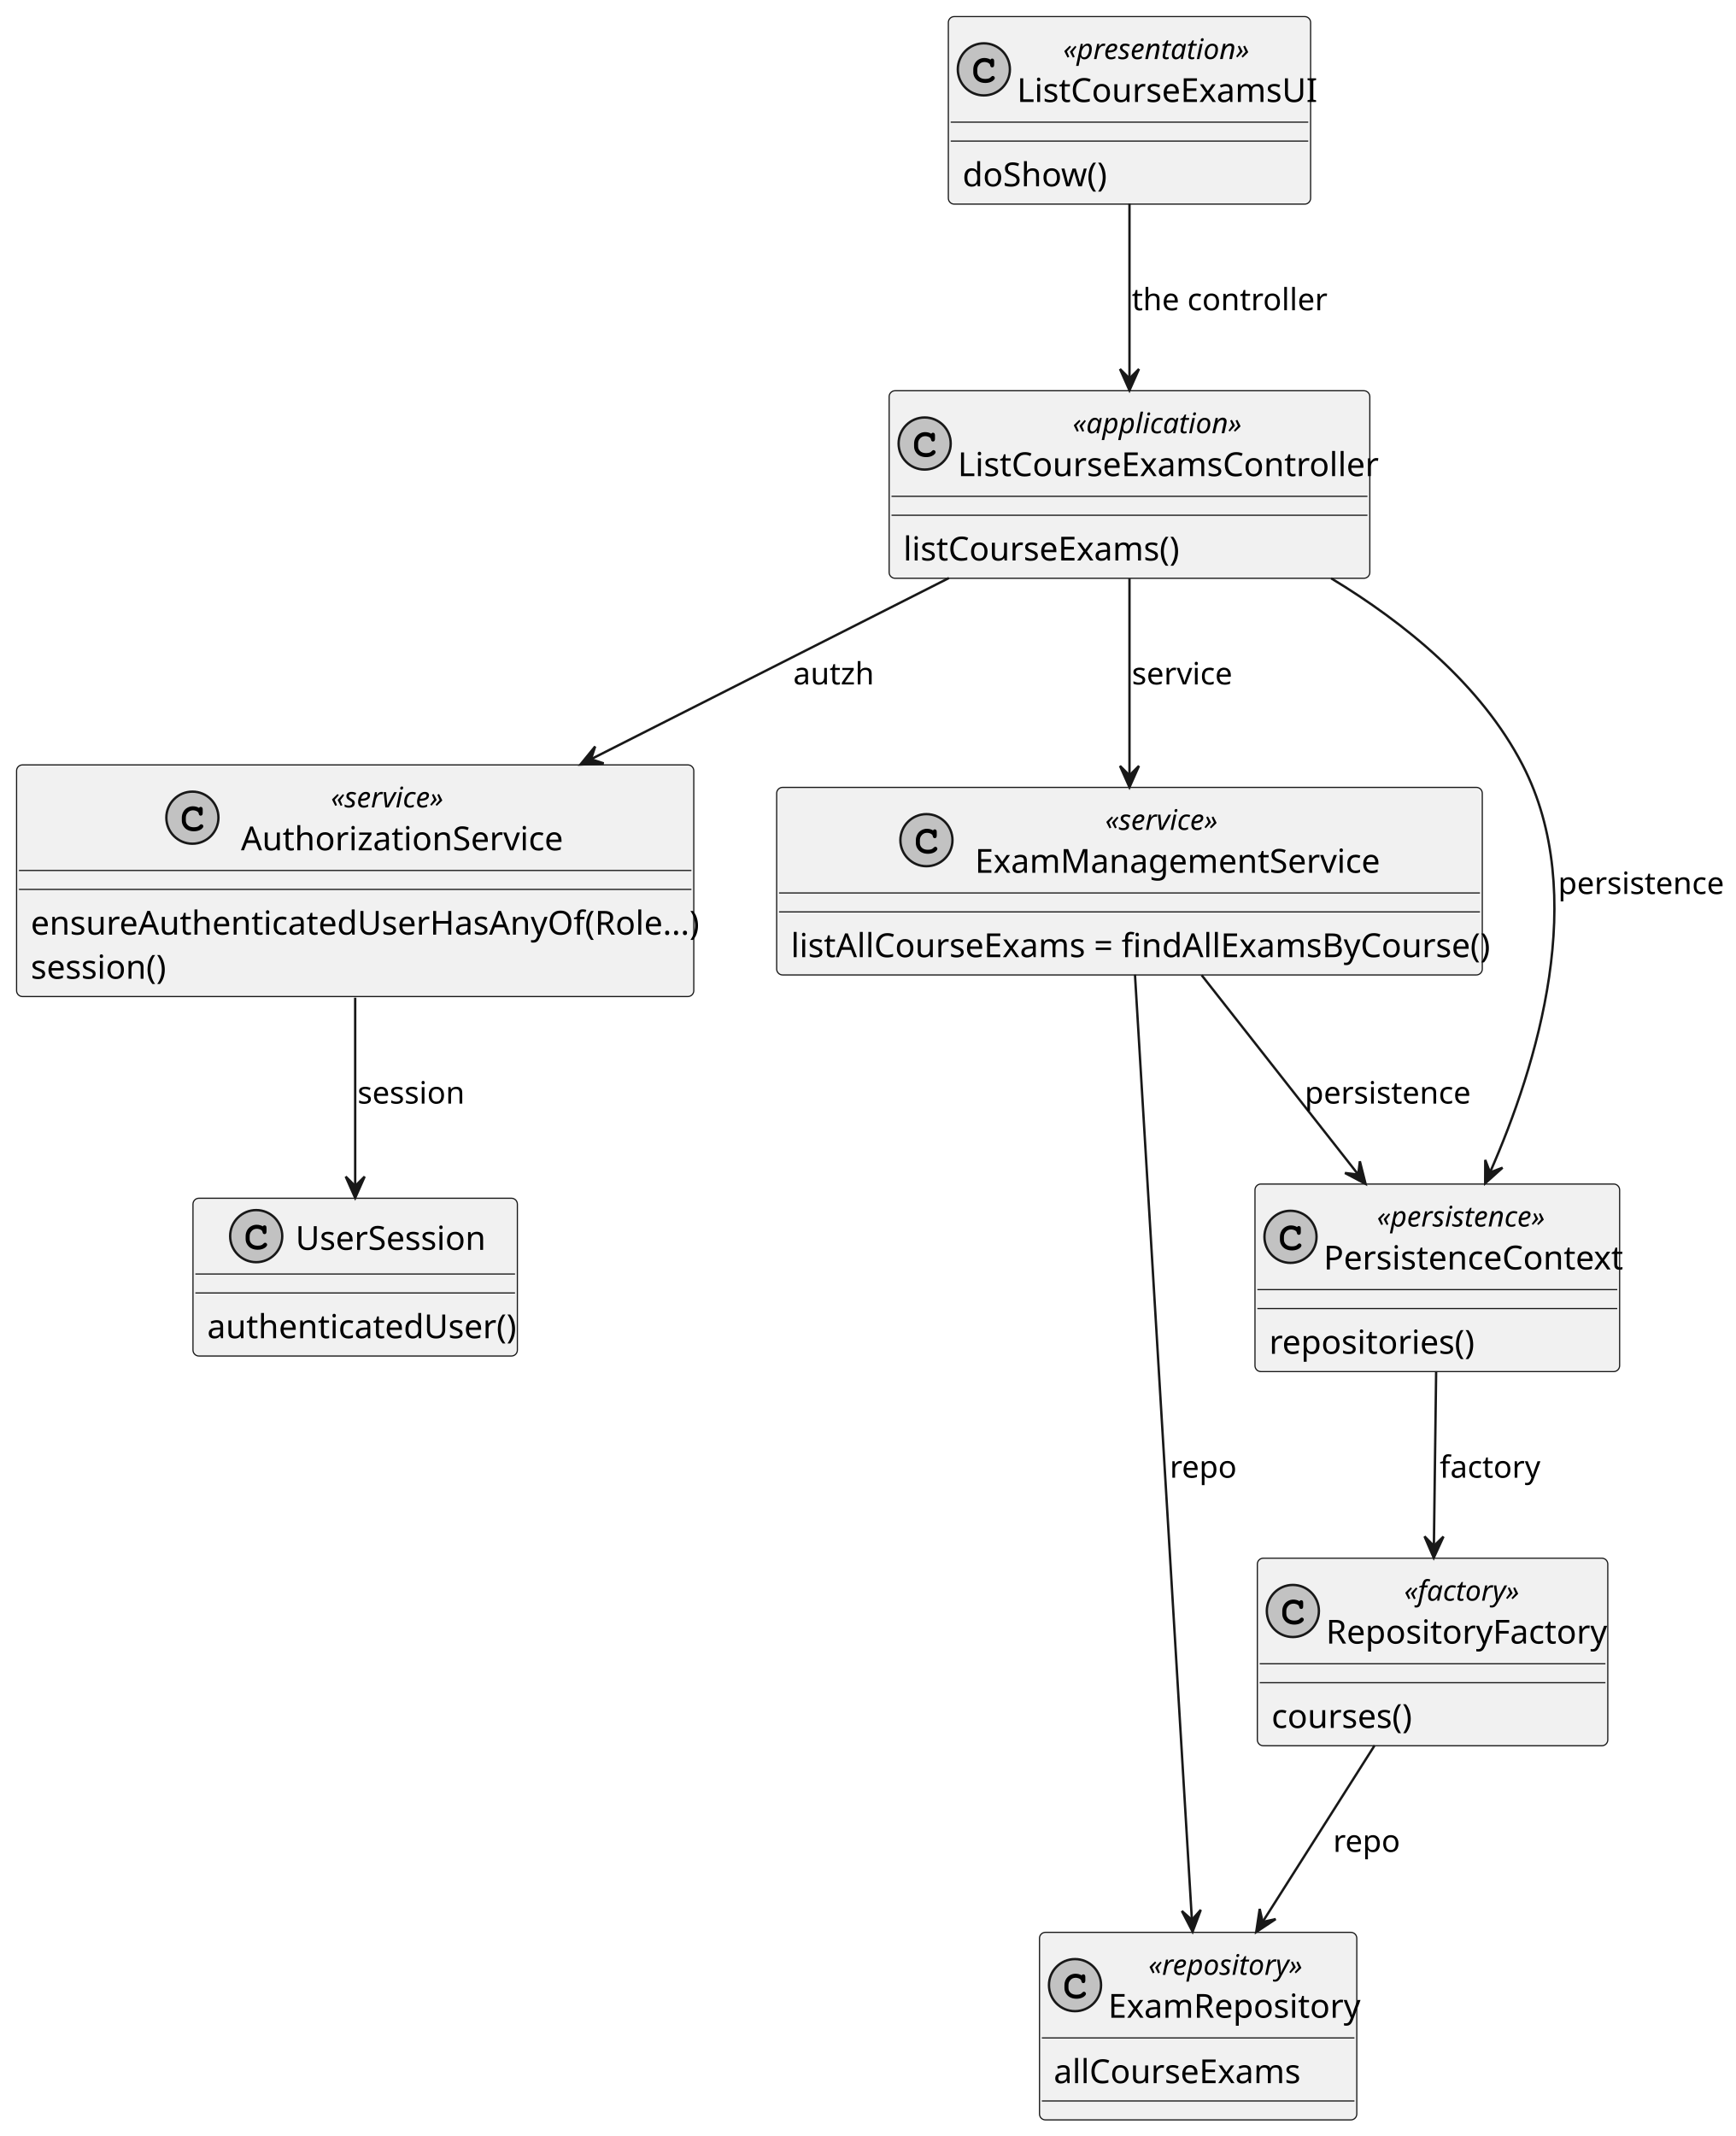
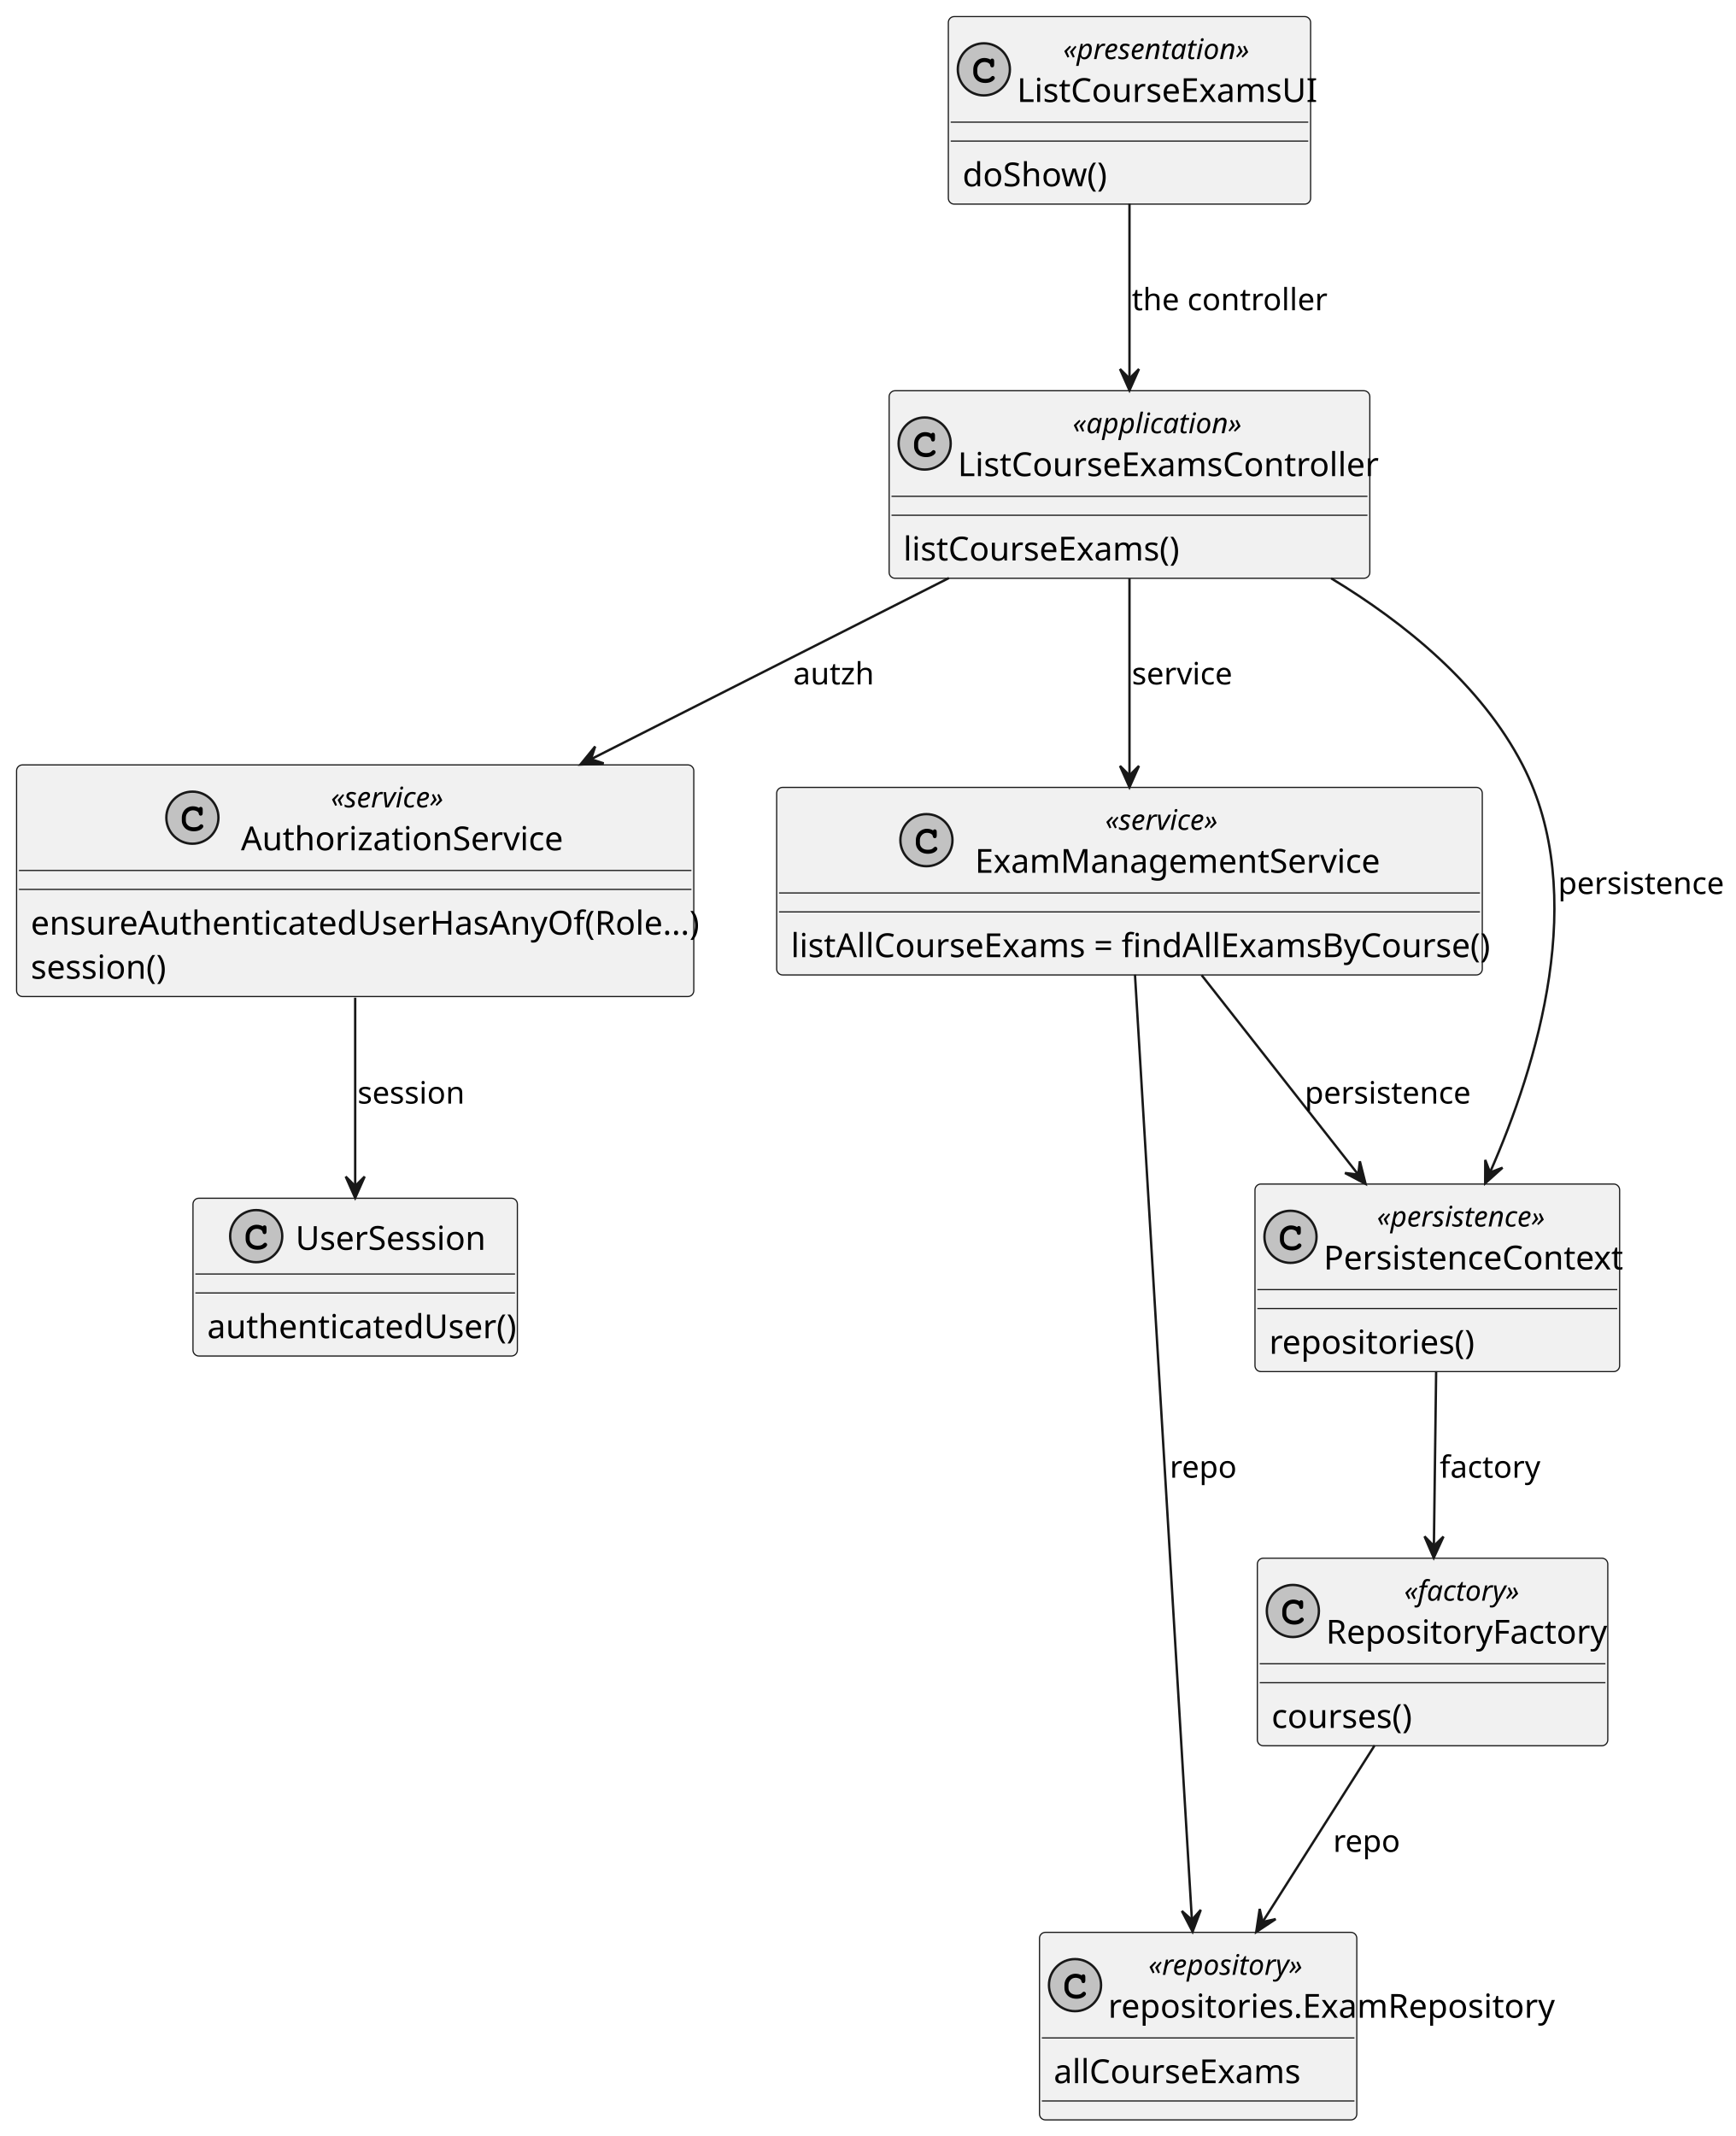
<svg xmlns="http://www.w3.org/2000/svg" contentStyleType="text/css" height="902px" preserveAspectRatio="none" style="width:733px;height:902px;background:#FFFFFF;" version="1.1" viewBox="0 0 733 902" width="733px" zoomAndPan="magnify">
  <defs />
  <g>
    <g id="elem_ListCourseExamsUI">
      <rect codeLine="7" fill="#F1F1F1" height="79.203" id="ListCourseExamsUI" rx="2.5" ry="2.5" style="stroke:#181818;stroke-width:0.5;" width="153" x="400.5" y="7" />
      <ellipse cx="415.5" cy="29.291" fill="#C2C2C2" rx="11" ry="11" style="stroke:#181818;stroke-width:1.0;" />
      <path d="M418.266,25.166 Q418.422,24.947 418.609,24.838 Q418.797,24.729 419.016,24.729 Q419.391,24.729 419.625,24.994 Q419.859,25.244 419.859,25.854 L419.859,27.307 Q419.859,27.916 419.625,28.182 Q419.391,28.447 419.016,28.447 Q418.672,28.447 418.469,28.244 Q418.266,28.057 418.156,27.541 Q418.109,27.182 417.922,26.994 Q417.594,26.619 416.984,26.4 Q416.375,26.182 415.75,26.182 Q414.984,26.182 414.344,26.51 Q413.719,26.838 413.219,27.588 Q412.734,28.338 412.734,29.369 L412.734,30.463 Q412.734,31.697 413.625,32.525 Q414.516,33.338 416.109,33.338 Q417.047,33.338 417.703,33.088 Q418.094,32.932 418.516,32.494 Q418.781,32.228 418.922,32.15 Q419.078,32.072 419.281,32.072 Q419.609,32.072 419.859,32.338 Q420.125,32.588 420.125,32.932 Q420.125,33.275 419.781,33.682 Q419.281,34.26 418.484,34.588 Q417.406,35.041 416.109,35.041 Q414.594,35.041 413.391,34.416 Q412.406,33.916 411.719,32.853 Q411.031,31.775 411.031,30.494 L411.031,29.338 Q411.031,28.01 411.641,26.869 Q412.266,25.713 413.359,25.104 Q414.453,24.479 415.688,24.479 Q416.422,24.479 417.062,24.65 Q417.719,24.807 418.266,25.166 Z " fill="#000000" />
      <text fill="#000000" font-family="FG Virgil" font-size="12" font-style="italic" lengthAdjust="spacing" textLength="82" x="449" y="24.949">«presentation»</text>
      <text fill="#000000" font-family="FG Virgil" font-size="14" lengthAdjust="spacing" textLength="121" x="429.5" y="43.068">ListCourseExamsUI</text>
      <line style="stroke:#181818;stroke-width:0.5;" x1="401.5" x2="552.5" y1="51.582" y2="51.582" />
      <line style="stroke:#181818;stroke-width:0.5;" x1="401.5" x2="552.5" y1="59.582" y2="59.582" />
      <text fill="#000000" font-family="FG Virgil" font-size="14" lengthAdjust="spacing" textLength="60" x="406.5" y="78.689">doShow()</text>
    </g>
    <g id="elem_ListCourseExamsController">
      <rect codeLine="10" fill="#F1F1F1" height="79.203" id="ListCourseExamsController" rx="2.5" ry="2.5" style="stroke:#181818;stroke-width:0.5;" width="203" x="375.5" y="165" />
      <ellipse cx="390.5" cy="187.291" fill="#C2C2C2" rx="11" ry="11" style="stroke:#181818;stroke-width:1.0;" />
      <path d="M393.266,183.166 Q393.422,182.947 393.609,182.838 Q393.797,182.728 394.016,182.728 Q394.391,182.728 394.625,182.994 Q394.859,183.244 394.859,183.853 L394.859,185.307 Q394.859,185.916 394.625,186.182 Q394.391,186.447 394.016,186.447 Q393.672,186.447 393.469,186.244 Q393.266,186.057 393.156,185.541 Q393.109,185.182 392.922,184.994 Q392.594,184.619 391.984,184.4 Q391.375,184.182 390.75,184.182 Q389.984,184.182 389.344,184.51 Q388.719,184.838 388.219,185.588 Q387.734,186.338 387.734,187.369 L387.734,188.463 Q387.734,189.697 388.625,190.525 Q389.516,191.338 391.109,191.338 Q392.047,191.338 392.703,191.088 Q393.094,190.932 393.516,190.494 Q393.781,190.228 393.922,190.15 Q394.078,190.072 394.281,190.072 Q394.609,190.072 394.859,190.338 Q395.125,190.588 395.125,190.932 Q395.125,191.275 394.781,191.682 Q394.281,192.26 393.484,192.588 Q392.406,193.041 391.109,193.041 Q389.594,193.041 388.391,192.416 Q387.406,191.916 386.719,190.853 Q386.031,189.775 386.031,188.494 L386.031,187.338 Q386.031,186.01 386.641,184.869 Q387.266,183.713 388.359,183.103 Q389.453,182.478 390.688,182.478 Q391.422,182.478 392.062,182.65 Q392.719,182.807 393.266,183.166 Z " fill="#000000" />
      <text fill="#000000" font-family="FG Virgil" font-size="12" font-style="italic" lengthAdjust="spacing" textLength="74" x="453" y="182.949">«application»</text>
      <text fill="#000000" font-family="FG Virgil" font-size="14" lengthAdjust="spacing" textLength="171" x="404.5" y="201.068">ListCourseExamsController</text>
      <line style="stroke:#181818;stroke-width:0.5;" x1="376.5" x2="577.5" y1="209.582" y2="209.582" />
      <line style="stroke:#181818;stroke-width:0.5;" x1="376.5" x2="577.5" y1="217.582" y2="217.582" />
      <text fill="#000000" font-family="FG Virgil" font-size="14" lengthAdjust="spacing" textLength="114" x="381.5" y="236.69">listCourseExams()</text>
    </g>
    <g id="elem_AuthorizationService">
      <rect codeLine="14" fill="#F1F1F1" height="97.824" id="AuthorizationService" rx="2.5" ry="2.5" style="stroke:#181818;stroke-width:0.5;" width="286" x="7" y="323" />
      <ellipse cx="81.25" cy="345.291" fill="#C2C2C2" rx="11" ry="11" style="stroke:#181818;stroke-width:1.0;" />
      <path d="M84.016,341.166 Q84.172,340.947 84.359,340.838 Q84.547,340.728 84.766,340.728 Q85.141,340.728 85.375,340.994 Q85.609,341.244 85.609,341.853 L85.609,343.307 Q85.609,343.916 85.375,344.182 Q85.141,344.447 84.766,344.447 Q84.422,344.447 84.219,344.244 Q84.016,344.057 83.906,343.541 Q83.859,343.182 83.672,342.994 Q83.344,342.619 82.734,342.4 Q82.125,342.182 81.5,342.182 Q80.734,342.182 80.094,342.51 Q79.469,342.838 78.969,343.588 Q78.484,344.338 78.484,345.369 L78.484,346.463 Q78.484,347.697 79.375,348.525 Q80.266,349.338 81.859,349.338 Q82.797,349.338 83.453,349.088 Q83.844,348.932 84.266,348.494 Q84.531,348.228 84.672,348.15 Q84.828,348.072 85.031,348.072 Q85.359,348.072 85.609,348.338 Q85.875,348.588 85.875,348.932 Q85.875,349.275 85.531,349.682 Q85.031,350.26 84.234,350.588 Q83.156,351.041 81.859,351.041 Q80.344,351.041 79.141,350.416 Q78.156,349.916 77.469,348.853 Q76.781,347.775 76.781,346.494 L76.781,345.338 Q76.781,344.01 77.391,342.869 Q78.016,341.713 79.109,341.103 Q80.203,340.478 81.438,340.478 Q82.172,340.478 82.812,340.65 Q83.469,340.807 84.016,341.166 Z " fill="#000000" />
      <text fill="#000000" font-family="FG Virgil" font-size="12" font-style="italic" lengthAdjust="spacing" textLength="53" x="139.75" y="340.949">«service»</text>
      <text fill="#000000" font-family="FG Virgil" font-size="14" lengthAdjust="spacing" textLength="129" x="101.75" y="359.068">AuthorizationService</text>
      <line style="stroke:#181818;stroke-width:0.5;" x1="8" x2="292" y1="367.582" y2="367.582" />
      <line style="stroke:#181818;stroke-width:0.5;" x1="8" x2="292" y1="375.582" y2="375.582" />
      <text fill="#000000" font-family="FG Virgil" font-size="14" lengthAdjust="spacing" textLength="274" x="13" y="394.69">ensureAuthenticatedUserHasAnyOf(Role...)</text>
      <text fill="#000000" font-family="FG Virgil" font-size="14" lengthAdjust="spacing" textLength="58" x="13" y="413.31">session()</text>
    </g>
    <g id="elem_UserSession">
      <rect codeLine="19" fill="#F1F1F1" height="66.621" id="UserSession" rx="2.5" ry="2.5" style="stroke:#181818;stroke-width:0.5;" width="137" x="81.5" y="506" />
      <ellipse cx="108.2" cy="522" fill="#C2C2C2" rx="11" ry="11" style="stroke:#181818;stroke-width:1.0;" />
      <path d="M110.966,517.875 Q111.122,517.656 111.309,517.547 Q111.497,517.438 111.716,517.438 Q112.091,517.438 112.325,517.703 Q112.559,517.953 112.559,518.562 L112.559,520.016 Q112.559,520.625 112.325,520.891 Q112.091,521.156 111.716,521.156 Q111.372,521.156 111.169,520.953 Q110.966,520.766 110.856,520.25 Q110.809,519.891 110.622,519.703 Q110.294,519.328 109.684,519.109 Q109.075,518.891 108.45,518.891 Q107.684,518.891 107.044,519.219 Q106.419,519.547 105.919,520.297 Q105.434,521.047 105.434,522.078 L105.434,523.172 Q105.434,524.406 106.325,525.234 Q107.216,526.047 108.809,526.047 Q109.747,526.047 110.403,525.797 Q110.794,525.641 111.216,525.203 Q111.481,524.938 111.622,524.859 Q111.778,524.781 111.981,524.781 Q112.309,524.781 112.559,525.047 Q112.825,525.297 112.825,525.641 Q112.825,525.984 112.481,526.391 Q111.981,526.969 111.184,527.297 Q110.106,527.75 108.809,527.75 Q107.294,527.75 106.091,527.125 Q105.106,526.625 104.419,525.562 Q103.731,524.484 103.731,523.203 L103.731,522.047 Q103.731,520.719 104.341,519.578 Q104.966,518.422 106.059,517.812 Q107.153,517.188 108.388,517.188 Q109.122,517.188 109.763,517.359 Q110.419,517.516 110.966,517.875 Z " fill="#000000" />
      <text fill="#000000" font-family="FG Virgil" font-size="14" lengthAdjust="spacing" textLength="79" x="124.8" y="527.797">UserSession</text>
      <line style="stroke:#181818;stroke-width:0.5;" x1="82.5" x2="217.5" y1="538" y2="538" />
      <line style="stroke:#181818;stroke-width:0.5;" x1="82.5" x2="217.5" y1="546" y2="546" />
      <text fill="#000000" font-family="FG Virgil" font-size="14" lengthAdjust="spacing" textLength="125" x="87.5" y="565.107">authenticatedUser()</text>
    </g>
    <g id="elem_ExamManagementService">
      <rect codeLine="23" fill="#F1F1F1" height="79.203" id="ExamManagementService" rx="2.5" ry="2.5" style="stroke:#181818;stroke-width:0.5;" width="298" x="328" y="332.5" />
      <ellipse cx="391.25" cy="354.791" fill="#C2C2C2" rx="11" ry="11" style="stroke:#181818;stroke-width:1.0;" />
      <path d="M394.016,350.666 Q394.172,350.447 394.359,350.338 Q394.547,350.228 394.766,350.228 Q395.141,350.228 395.375,350.494 Q395.609,350.744 395.609,351.353 L395.609,352.807 Q395.609,353.416 395.375,353.682 Q395.141,353.947 394.766,353.947 Q394.422,353.947 394.219,353.744 Q394.016,353.557 393.906,353.041 Q393.859,352.682 393.672,352.494 Q393.344,352.119 392.734,351.9 Q392.125,351.682 391.5,351.682 Q390.734,351.682 390.094,352.01 Q389.469,352.338 388.969,353.088 Q388.484,353.838 388.484,354.869 L388.484,355.963 Q388.484,357.197 389.375,358.025 Q390.266,358.838 391.859,358.838 Q392.797,358.838 393.453,358.588 Q393.844,358.432 394.266,357.994 Q394.531,357.728 394.672,357.65 Q394.828,357.572 395.031,357.572 Q395.359,357.572 395.609,357.838 Q395.875,358.088 395.875,358.432 Q395.875,358.775 395.531,359.182 Q395.031,359.76 394.234,360.088 Q393.156,360.541 391.859,360.541 Q390.344,360.541 389.141,359.916 Q388.156,359.416 387.469,358.353 Q386.781,357.275 386.781,355.994 L386.781,354.838 Q386.781,353.51 387.391,352.369 Q388.016,351.213 389.109,350.603 Q390.203,349.978 391.438,349.978 Q392.172,349.978 392.812,350.15 Q393.469,350.307 394.016,350.666 Z " fill="#000000" />
      <text fill="#000000" font-family="FG Virgil" font-size="12" font-style="italic" lengthAdjust="spacing" textLength="53" x="466.75" y="350.449">«service»</text>
      <text fill="#000000" font-family="FG Virgil" font-size="14" lengthAdjust="spacing" textLength="163" x="411.75" y="368.568">ExamManagementService</text>
      <line style="stroke:#181818;stroke-width:0.5;" x1="329" x2="625" y1="377.082" y2="377.082" />
      <line style="stroke:#181818;stroke-width:0.5;" x1="329" x2="625" y1="385.082" y2="385.082" />
      <text fill="#000000" font-family="FG Virgil" font-size="14" lengthAdjust="spacing" textLength="286" x="334" y="404.19">listAllCourseExams = findAllExamsByCourse()</text>
    </g>
    <g id="elem_PersistenceContext">
      <rect codeLine="27" fill="#F1F1F1" height="79.203" id="PersistenceContext" rx="2.5" ry="2.5" style="stroke:#181818;stroke-width:0.5;" width="154" x="530" y="500" />
      <ellipse cx="545" cy="522.291" fill="#C2C2C2" rx="11" ry="11" style="stroke:#181818;stroke-width:1.0;" />
      <path d="M547.766,518.166 Q547.922,517.947 548.109,517.838 Q548.297,517.729 548.516,517.729 Q548.891,517.729 549.125,517.994 Q549.359,518.244 549.359,518.854 L549.359,520.307 Q549.359,520.916 549.125,521.182 Q548.891,521.447 548.516,521.447 Q548.172,521.447 547.969,521.244 Q547.766,521.057 547.656,520.541 Q547.609,520.182 547.422,519.994 Q547.094,519.619 546.484,519.4 Q545.875,519.182 545.25,519.182 Q544.484,519.182 543.844,519.51 Q543.219,519.838 542.719,520.588 Q542.234,521.338 542.234,522.369 L542.234,523.463 Q542.234,524.697 543.125,525.525 Q544.016,526.338 545.609,526.338 Q546.547,526.338 547.203,526.088 Q547.594,525.932 548.016,525.494 Q548.281,525.229 548.422,525.15 Q548.578,525.072 548.781,525.072 Q549.109,525.072 549.359,525.338 Q549.625,525.588 549.625,525.932 Q549.625,526.275 549.281,526.682 Q548.781,527.26 547.984,527.588 Q546.906,528.041 545.609,528.041 Q544.094,528.041 542.891,527.416 Q541.906,526.916 541.219,525.854 Q540.531,524.775 540.531,523.494 L540.531,522.338 Q540.531,521.01 541.141,519.869 Q541.766,518.713 542.859,518.104 Q543.953,517.479 545.188,517.479 Q545.922,517.479 546.562,517.65 Q547.219,517.807 547.766,518.166 Z " fill="#000000" />
      <text fill="#000000" font-family="FG Virgil" font-size="12" font-style="italic" lengthAdjust="spacing" textLength="77" x="581.5" y="517.949">«persistence»</text>
      <text fill="#000000" font-family="FG Virgil" font-size="14" lengthAdjust="spacing" textLength="122" x="559" y="536.068">PersistenceContext</text>
      <line style="stroke:#181818;stroke-width:0.5;" x1="531" x2="683" y1="544.582" y2="544.582" />
      <line style="stroke:#181818;stroke-width:0.5;" x1="531" x2="683" y1="552.582" y2="552.582" />
      <text fill="#000000" font-family="FG Virgil" font-size="14" lengthAdjust="spacing" textLength="84" x="536" y="571.689">repositories()</text>
    </g>
    <g id="elem_RepositoryFactory">
      <rect codeLine="31" fill="#F1F1F1" height="79.203" id="RepositoryFactory" rx="2.5" ry="2.5" style="stroke:#181818;stroke-width:0.5;" width="148" x="531" y="658" />
      <ellipse cx="546" cy="680.291" fill="#C2C2C2" rx="11" ry="11" style="stroke:#181818;stroke-width:1.0;" />
      <path d="M548.766,676.166 Q548.922,675.947 549.109,675.838 Q549.297,675.729 549.516,675.729 Q549.891,675.729 550.125,675.994 Q550.359,676.244 550.359,676.854 L550.359,678.307 Q550.359,678.916 550.125,679.182 Q549.891,679.447 549.516,679.447 Q549.172,679.447 548.969,679.244 Q548.766,679.057 548.656,678.541 Q548.609,678.182 548.422,677.994 Q548.094,677.619 547.484,677.4 Q546.875,677.182 546.25,677.182 Q545.484,677.182 544.844,677.51 Q544.219,677.838 543.719,678.588 Q543.234,679.338 543.234,680.369 L543.234,681.463 Q543.234,682.697 544.125,683.525 Q545.016,684.338 546.609,684.338 Q547.547,684.338 548.203,684.088 Q548.594,683.932 549.016,683.494 Q549.281,683.229 549.422,683.15 Q549.578,683.072 549.781,683.072 Q550.109,683.072 550.359,683.338 Q550.625,683.588 550.625,683.932 Q550.625,684.275 550.281,684.682 Q549.781,685.26 548.984,685.588 Q547.906,686.041 546.609,686.041 Q545.094,686.041 543.891,685.416 Q542.906,684.916 542.219,683.854 Q541.531,682.775 541.531,681.494 L541.531,680.338 Q541.531,679.01 542.141,677.869 Q542.766,676.713 543.859,676.104 Q544.953,675.479 546.188,675.479 Q546.922,675.479 547.562,675.65 Q548.219,675.807 548.766,676.166 Z " fill="#000000" />
      <text fill="#000000" font-family="FG Virgil" font-size="12" font-style="italic" lengthAdjust="spacing" textLength="50" x="593" y="675.949">«factory»</text>
      <text fill="#000000" font-family="FG Virgil" font-size="14" lengthAdjust="spacing" textLength="116" x="560" y="694.068">RepositoryFactory</text>
      <line style="stroke:#181818;stroke-width:0.5;" x1="532" x2="678" y1="702.582" y2="702.582" />
      <line style="stroke:#181818;stroke-width:0.5;" x1="532" x2="678" y1="710.582" y2="710.582" />
      <text fill="#000000" font-family="FG Virgil" font-size="14" lengthAdjust="spacing" textLength="60" x="537" y="729.689">courses()</text>
    </g>
    <g id="elem_ExamRepository">
-       <rect codeLine="35" fill="#F1F1F1" height="79.203" id="ExamRepository" rx="2.5" ry="2.5" style="stroke:#181818;stroke-width:0.5;" width="134" x="439" y="816" />
+       <rect codeLine="35" fill="#F1F1F1" height="79.203" id="repositories.ExamRepository" rx="2.5" ry="2.5" style="stroke:#181818;stroke-width:0.5;" width="134" x="439" y="816" />
      <ellipse cx="454" cy="838.291" fill="#C2C2C2" rx="11" ry="11" style="stroke:#181818;stroke-width:1.0;" />
      <path d="M456.766,834.166 Q456.922,833.947 457.109,833.838 Q457.297,833.729 457.516,833.729 Q457.891,833.729 458.125,833.994 Q458.359,834.244 458.359,834.854 L458.359,836.307 Q458.359,836.916 458.125,837.182 Q457.891,837.447 457.516,837.447 Q457.172,837.447 456.969,837.244 Q456.766,837.057 456.656,836.541 Q456.609,836.182 456.422,835.994 Q456.094,835.619 455.484,835.4 Q454.875,835.182 454.25,835.182 Q453.484,835.182 452.844,835.51 Q452.219,835.838 451.719,836.588 Q451.234,837.338 451.234,838.369 L451.234,839.463 Q451.234,840.697 452.125,841.525 Q453.016,842.338 454.609,842.338 Q455.547,842.338 456.203,842.088 Q456.594,841.932 457.016,841.494 Q457.281,841.229 457.422,841.15 Q457.578,841.072 457.781,841.072 Q458.109,841.072 458.359,841.338 Q458.625,841.588 458.625,841.932 Q458.625,842.275 458.281,842.682 Q457.781,843.26 456.984,843.588 Q455.906,844.041 454.609,844.041 Q453.094,844.041 451.891,843.416 Q450.906,842.916 450.219,841.854 Q449.531,840.775 449.531,839.494 L449.531,838.338 Q449.531,837.01 450.141,835.869 Q450.766,834.713 451.859,834.104 Q452.953,833.479 454.188,833.479 Q454.922,833.479 455.562,833.65 Q456.219,833.807 456.766,834.166 Z " fill="#000000" />
      <text fill="#000000" font-family="FG Virgil" font-size="12" font-style="italic" lengthAdjust="spacing" textLength="68" x="485" y="833.949">«repository»</text>
-       <text fill="#000000" font-family="FG Virgil" font-size="14" lengthAdjust="spacing" textLength="102" x="468" y="852.068">ExamRepository</text>
+       <text fill="#000000" font-family="FG Virgil" font-size="14" lengthAdjust="spacing" textLength="102" x="468" y="852.068">repositories.ExamRepository</text>
      <line style="stroke:#181818;stroke-width:0.5;" x1="440" x2="572" y1="860.582" y2="860.582" />
      <text fill="#000000" font-family="FG Virgil" font-size="14" lengthAdjust="spacing" textLength="101" x="445" y="879.689">allCourseExams</text>
      <line style="stroke:#181818;stroke-width:0.5;" x1="440" x2="572" y1="887.203" y2="887.203" />
    </g>
    <g id="link_ListCourseExamsUI_ListCourseExamsController">
      <path codeLine="39" d="M477,86.06 C477,108.37 477,136.53 477,159.68 " fill="none" id="ListCourseExamsUI-to-ListCourseExamsController" style="stroke:#181818;stroke-width:1.0;" />
      <polygon fill="#181818" points="477,164.84,481,155.84,477,159.84,473,155.84,477,164.84" style="stroke:#181818;stroke-width:1.0;" />
      <text fill="#000000" font-family="FG Virgil" font-size="13" lengthAdjust="spacing" textLength="75" x="478" y="131.028">the controller</text>
    </g>
    <g id="link_ListCourseExamsController_AuthorizationService">
      <path codeLine="40" d="M400.75,244.09 C355.77,266.86 298.34,295.92 249.79,320.49 " fill="none" id="ListCourseExamsController-to-AuthorizationService" style="stroke:#181818;stroke-width:1.0;" />
      <polygon fill="#181818" points="245.12,322.86,254.956,322.363,249.581,320.601,251.342,315.225,245.12,322.86" style="stroke:#181818;stroke-width:1.0;" />
      <text fill="#000000" font-family="FG Virgil" font-size="13" lengthAdjust="spacing" textLength="32" x="335" y="289.028">autzh</text>
    </g>
    <g id="link_ListCourseExamsController_ExamManagementService">
      <path codeLine="41" d="M477,244.3 C477,269.2 477,301.58 477,327.37 " fill="none" id="ListCourseExamsController-to-ExamManagementService" style="stroke:#181818;stroke-width:1.0;" />
      <polygon fill="#181818" points="477,332.44,481,323.44,477,327.44,473,323.44,477,332.44" style="stroke:#181818;stroke-width:1.0;" />
      <text fill="#000000" font-family="FG Virgil" font-size="13" lengthAdjust="spacing" textLength="40" x="478" y="289.028">service</text>
    </g>
    <g id="link_ListCourseExamsController_PersistenceContext">
      <path codeLine="42" d="M562.16,244.21 C593.49,263.17 625.56,289.29 643,323 C671.31,377.72 649.2,449.75 629.26,495.1 " fill="none" id="ListCourseExamsController-to-PersistenceContext" style="stroke:#181818;stroke-width:1.0;" />
      <polygon fill="#181818" points="627.22,499.68,634.552,493.104,629.265,495.118,627.251,489.831,627.22,499.68" style="stroke:#181818;stroke-width:1.0;" />
      <text fill="#000000" font-family="FG Virgil" font-size="13" lengthAdjust="spacing" textLength="67" x="658" y="377.528">persistence</text>
    </g>
    <g id="link_AuthorizationService_UserSession">
      <path codeLine="43" d="M150,421.31 C150,446.59 150,477.09 150,500.64 " fill="none" id="AuthorizationService-to-UserSession" style="stroke:#181818;stroke-width:1.0;" />
      <polygon fill="#181818" points="150,505.86,154,496.86,150,500.86,146,496.86,150,505.86" style="stroke:#181818;stroke-width:1.0;" />
      <text fill="#000000" font-family="FG Virgil" font-size="13" lengthAdjust="spacing" textLength="45" x="151" y="466.028">session</text>
    </g>
    <g id="link_ExamManagementService_PersistenceContext">
      <path codeLine="44" d="M507.48,411.8 C527.28,437.01 553.11,469.89 573.49,495.84 " fill="none" id="ExamManagementService-to-PersistenceContext" style="stroke:#181818;stroke-width:1.0;" />
      <polygon fill="#181818" points="576.71,499.94,574.296,490.392,573.621,496.008,568.005,495.333,576.71,499.94" style="stroke:#181818;stroke-width:1.0;" />
      <text fill="#000000" font-family="FG Virgil" font-size="13" lengthAdjust="spacing" textLength="67" x="551" y="466.028">persistence</text>
    </g>
    <g id="link_ExamManagementService_ExamRepository">
-       <path codeLine="45" d="M479.32,411.59 C484.65,500.07 497.73,717.14 503.35,810.56 " fill="none" id="ExamManagementService-to-ExamRepository" style="stroke:#181818;stroke-width:1.0;" />
+       <path codeLine="45" d="M479.32,411.59 C484.65,500.07 497.73,717.14 503.35,810.56 " fill="none" id="ExamManagementService-to-repositories.ExamRepository" style="stroke:#181818;stroke-width:1.0;" />
      <polygon fill="#181818" points="503.66,815.73,507.112,806.506,503.36,810.739,499.127,806.986,503.66,815.73" style="stroke:#181818;stroke-width:1.0;" />
      <text fill="#000000" font-family="FG Virgil" font-size="13" lengthAdjust="spacing" textLength="25" x="494" y="624.028">repo</text>
    </g>
    <g id="link_PersistenceContext_RepositoryFactory">
      <path codeLine="46" d="M606.51,579.06 C606.22,601.37 605.86,629.53 605.56,652.68 " fill="none" id="PersistenceContext-to-RepositoryFactory" style="stroke:#181818;stroke-width:1.0;" />
      <polygon fill="#181818" points="605.5,657.84,609.603,648.886,605.557,652.84,601.603,648.795,605.5,657.84" style="stroke:#181818;stroke-width:1.0;" />
      <text fill="#000000" font-family="FG Virgil" font-size="13" lengthAdjust="spacing" textLength="39" x="608" y="624.028">factory</text>
    </g>
    <g id="link_RepositoryFactory_ExamRepository">
-       <path codeLine="47" d="M580.53,737.06 C566.19,759.66 548.05,788.24 533.26,811.55 " fill="none" id="RepositoryFactory-to-ExamRepository" style="stroke:#181818;stroke-width:1.0;" />
+       <path codeLine="47" d="M580.53,737.06 C566.19,759.66 548.05,788.24 533.26,811.55 " fill="none" id="RepositoryFactory-to-repositories.ExamRepository" style="stroke:#181818;stroke-width:1.0;" />
      <polygon fill="#181818" points="530.53,815.84,538.74,810.4,533.217,811.624,531.994,806.101,530.53,815.84" style="stroke:#181818;stroke-width:1.0;" />
      <text fill="#000000" font-family="FG Virgil" font-size="13" lengthAdjust="spacing" textLength="25" x="563" y="782.028">repo</text>
    </g>
  </g>
</svg>
